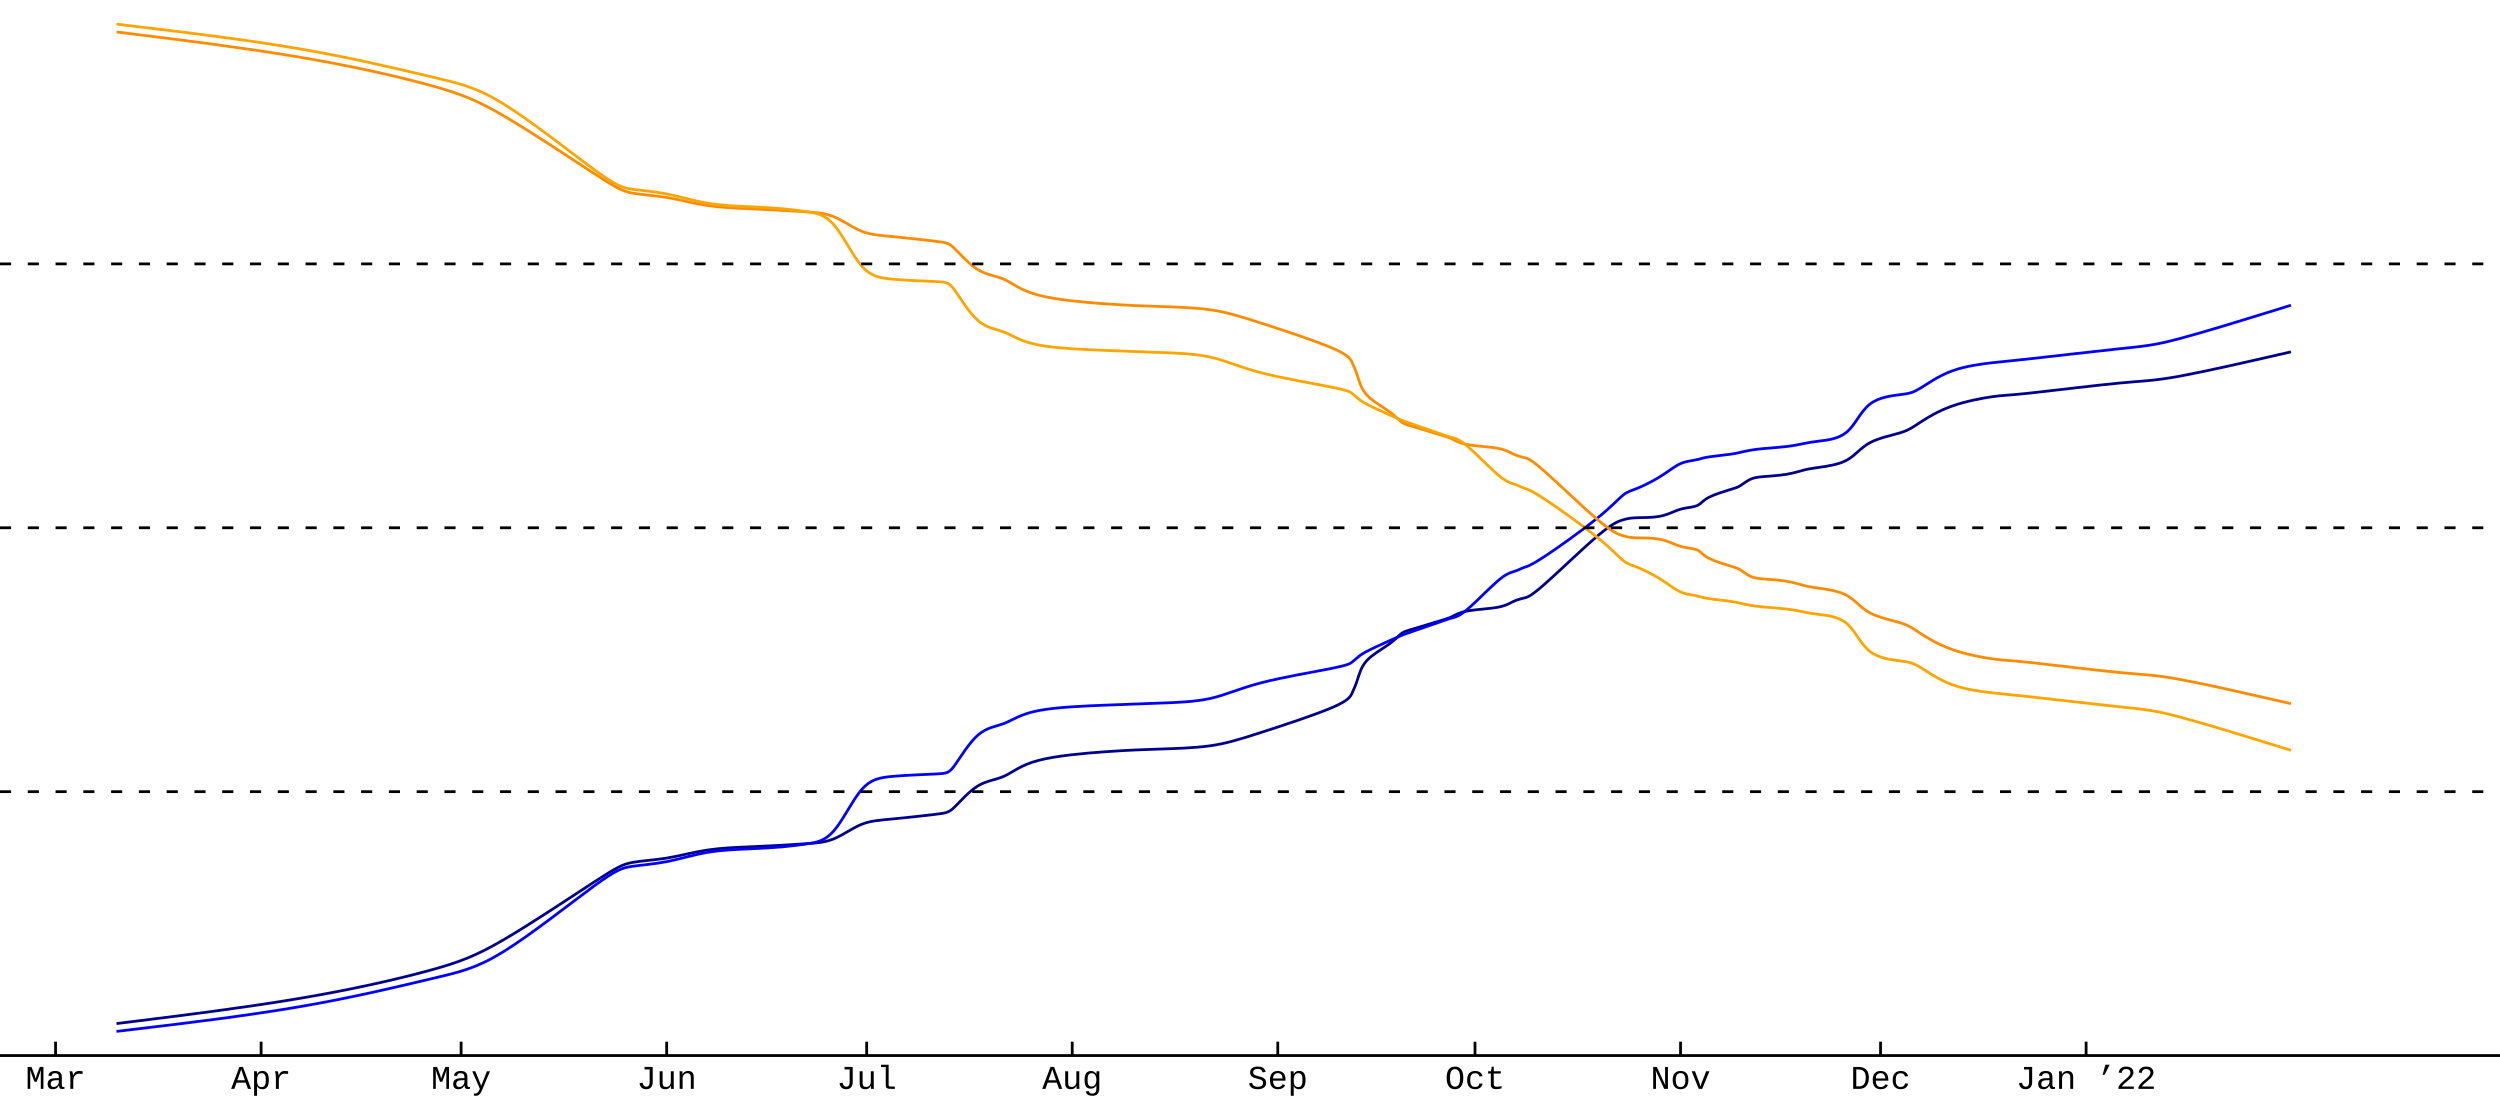
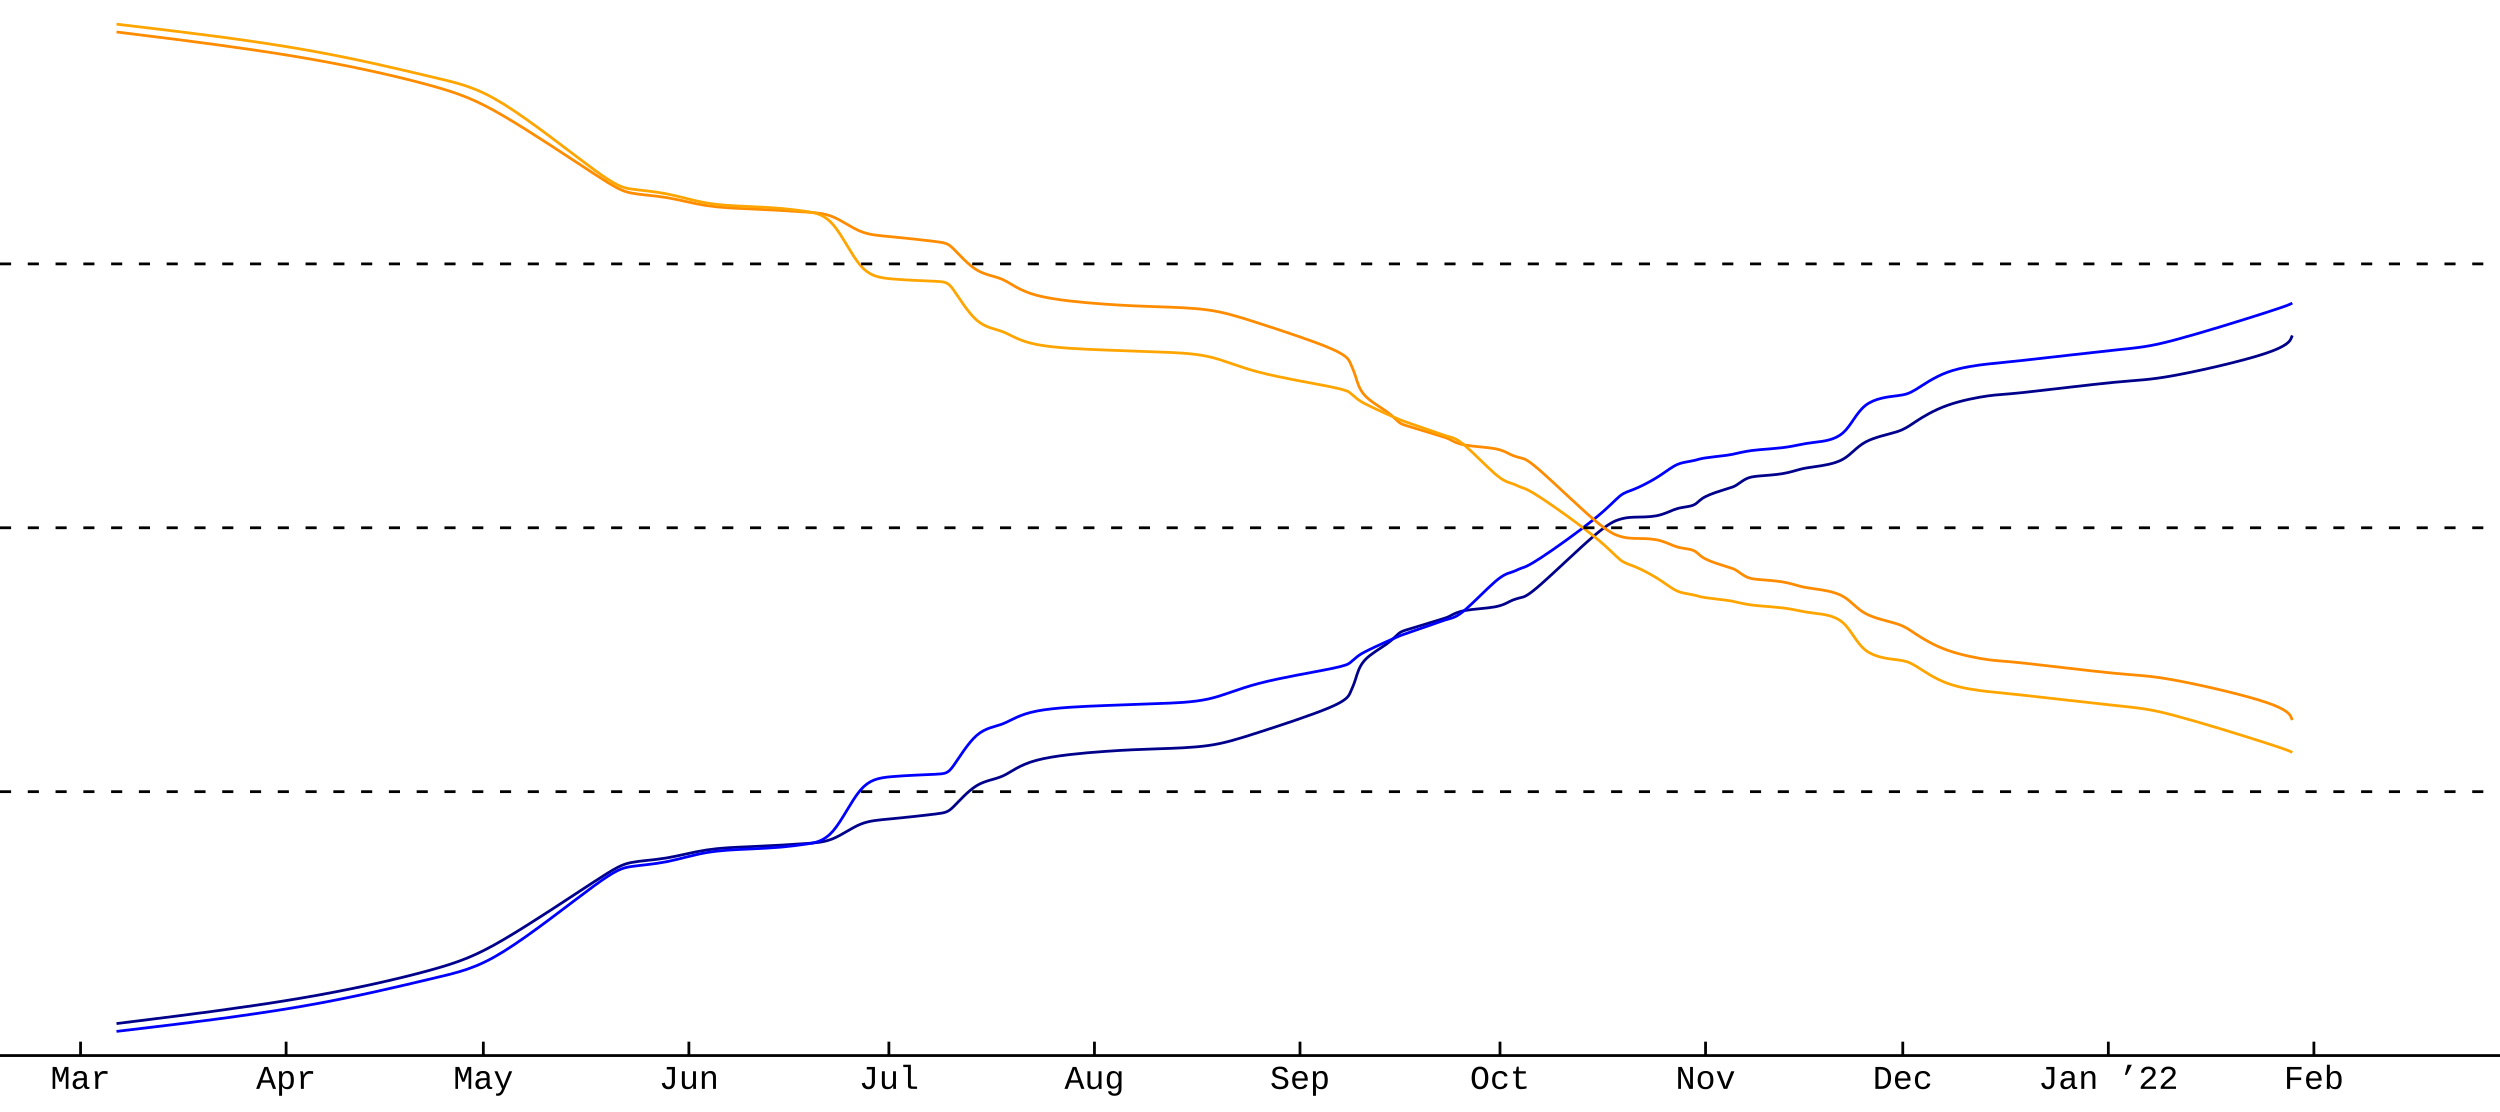
<svg xmlns="http://www.w3.org/2000/svg" viewBox="0 0 900 400" width="900" height="400">
  <style>
    text {
      font-family: "Courier New", Courier, monospace;
      font-size: 12px;
    }
  </style>
  <g class="lines" fill="none">
-     <path stroke="darkblue" d="M824.736,126.667L817.037,128.433C809.338,130.2,793.939,133.734,784.561,135.447C775.183,137.16,771.826,137.054,762.728,137.926C753.631,138.798,738.793,140.65,730.668,141.518C722.543,142.387,721.132,142.272,717.415,142.784C713.697,143.296,707.672,144.435,702.717,146.194C697.762,147.953,693.876,150.332,691.28,152.037C688.685,153.741,687.38,154.771,684.324,155.732C681.269,156.692,676.462,157.584,673.128,159.399C669.793,161.214,667.93,163.952,664.935,165.607C661.94,167.262,657.814,167.834,655.086,168.218C652.359,168.601,651.03,168.796,649.377,169.227C647.723,169.657,645.744,170.323,643.12,170.754C640.495,171.184,637.225,171.379,634.936,171.574C632.647,171.769,631.34,171.964,630.05,172.583C628.76,173.202,627.486,174.245,626.483,174.864C625.48,175.482,624.748,175.678,622.699,176.296C620.651,176.915,617.286,177.958,615.264,179.001C613.241,180.044,612.56,181.086,611.557,181.705C610.553,182.324,609.227,182.519,607.939,182.714C606.652,182.909,605.404,183.104,603.767,183.723C602.13,184.342,600.104,185.385,597.504,185.876C594.904,186.367,591.73,186.307,589.505,186.374C587.281,186.441,586.005,186.636,584.291,187.131C582.577,187.626,580.424,188.422,574.972,193.058C569.52,197.694,560.768,206.171,555.822,210.507C550.876,214.843,549.734,215.038,548.848,215.233C547.961,215.428,547.33,215.623,546.694,215.818C546.058,216.013,545.418,216.208,544.382,216.738C543.346,217.269,541.915,218.134,538.913,218.664C535.911,219.195,531.338,219.39,528.355,219.927C525.372,220.465,523.979,221.346,522.956,221.883C521.932,222.421,521.279,222.616,518.65,223.416C516.02,224.216,511.414,225.621,508.734,226.421C506.055,227.221,505.301,227.416,504.325,228.215C503.349,229.015,502.15,230.42,499.836,232.06C497.522,233.7,494.093,235.575,492.052,237.807C490.011,240.038,489.358,242.626,488.716,244.615C488.074,246.605,487.443,247.996,486.811,249.387C486.18,250.779,485.548,252.17,479.482,254.757C473.415,257.345,461.914,261.129,453.879,263.717C445.843,266.304,441.274,267.695,435.6,268.489C429.927,269.282,423.149,269.477,417.146,269.672C411.144,269.867,405.916,270.062,398.186,270.608C390.456,271.154,380.224,272.051,373.757,273.768C367.29,275.484,364.589,278.02,361.6,279.385C358.61,280.75,355.332,280.945,352.097,282.896C348.862,284.846,345.67,288.552,343.676,290.503C341.682,292.453,340.887,292.648,337.113,293.117C333.34,293.586,326.589,294.329,321.59,294.798C316.59,295.266,313.343,295.461,310.066,296.802C306.79,298.142,303.485,300.628,300.208,301.968C296.931,303.309,293.682,303.504,290.669,303.699C287.657,303.894,284.88,304.089,281.525,304.284C278.17,304.479,274.237,304.674,269.602,304.869C264.967,305.064,259.63,305.259,254.576,306.027C249.522,306.794,244.75,308.135,240.073,308.903C235.397,309.67,230.814,309.865,227.447,310.522C224.08,311.179,221.928,312.298,213.787,317.585C205.646,322.873,191.517,332.33,181.468,338.212C171.419,344.093,165.451,346.4,154.353,349.426C143.254,352.452,127.025,356.196,107.435,359.492C87.845,362.789,64.894,365.637,53.419,367.061L41.943,368.485" />
-     <path stroke="blue" d="M824.736,109.883L817.037,112.272C809.338,114.66,793.939,119.436,784.561,121.925C775.183,124.414,771.826,124.616,762.728,125.582C753.631,126.548,738.793,128.278,730.668,129.177C722.543,130.076,721.132,130.143,717.415,130.558C713.697,130.972,707.672,131.734,702.717,133.542C697.762,135.351,693.876,138.207,691.28,139.784C688.685,141.361,687.38,141.66,684.324,142.046C681.269,142.432,676.462,142.905,673.128,145.517C669.793,148.13,667.93,152.883,664.935,155.461C661.94,158.039,657.814,158.443,655.086,158.768C652.359,159.094,651.03,159.341,649.377,159.677C647.723,160.012,645.744,160.436,643.12,160.754C640.495,161.071,637.225,161.283,634.936,161.484C632.647,161.686,631.34,161.876,630.05,162.107C628.76,162.338,627.486,162.609,626.483,162.847C625.48,163.084,624.748,163.289,622.699,163.559C620.651,163.83,617.286,164.167,615.264,164.478C613.241,164.789,612.56,165.074,611.557,165.322C610.553,165.57,609.227,165.781,607.939,166.032C606.652,166.284,605.404,166.577,603.767,167.522C602.13,168.467,600.104,170.064,597.504,171.662C594.904,173.26,591.73,174.859,589.505,175.761C587.281,176.663,586.005,176.867,584.291,178.246C582.577,179.625,580.424,182.179,574.972,186.584C569.52,190.99,560.768,197.247,555.822,200.481C550.876,203.715,549.734,203.926,548.848,204.208C547.961,204.49,547.33,204.844,546.694,205.127C546.058,205.409,545.418,205.62,544.382,205.957C543.346,206.295,541.915,206.758,538.913,209.372C535.911,211.987,531.338,216.752,528.355,219.292C525.372,221.833,523.979,222.149,522.956,222.412C521.932,222.676,521.279,222.886,518.65,223.794C516.02,224.702,511.414,226.306,508.734,227.239C506.055,228.172,505.301,228.434,504.325,228.833C503.349,229.232,502.15,229.769,499.836,230.815C497.522,231.861,494.093,233.416,492.052,234.492C490.011,235.567,489.358,236.162,488.716,236.714C488.074,237.265,487.443,237.773,486.811,238.301C486.18,238.828,485.548,239.375,479.482,240.604C473.415,241.833,461.914,243.744,453.879,245.841C445.843,247.937,441.274,250.218,435.6,251.465C429.927,252.711,423.149,252.923,417.146,253.129C411.144,253.336,405.916,253.538,398.186,253.845C390.456,254.152,380.224,254.565,373.757,255.832C367.29,257.099,364.589,259.22,361.6,260.393C358.61,261.565,355.332,261.789,352.097,264.593C348.862,267.397,345.67,272.781,343.676,275.541C341.682,278.301,340.887,278.437,337.113,278.622C333.34,278.806,326.589,279.039,321.59,279.473C316.59,279.906,313.343,280.541,310.066,284.389C306.79,288.237,303.485,295.3,300.208,299.074C296.931,302.848,293.682,303.334,290.669,303.769C287.657,304.203,284.88,304.586,281.525,304.883C278.17,305.179,274.237,305.39,269.602,305.598C264.967,305.806,259.63,306.012,254.576,306.876C249.522,307.739,244.75,309.262,240.073,310.179C235.397,311.096,230.814,311.408,227.447,311.9C224.08,312.392,221.928,313.063,213.787,319.019C205.646,324.975,191.517,336.216,181.468,342.462C171.419,348.709,165.451,349.961,154.353,352.569C143.254,355.177,127.025,359.14,107.435,362.487C87.845,365.834,64.894,368.566,53.419,369.931L41.943,371.297" />
-     <path stroke="darkorange" d="M824.736,253.333L817.037,251.567C809.338,249.8,793.939,246.266,784.561,244.553C775.183,242.84,771.826,242.946,762.728,242.074C753.631,241.202,738.793,239.35,730.668,238.482C722.543,237.613,721.132,237.728,717.415,237.216C713.697,236.704,707.672,235.565,702.717,233.806C697.762,232.047,693.876,229.668,691.28,227.963C688.685,226.259,687.38,225.229,684.324,224.268C681.269,223.308,676.462,222.416,673.128,220.601C669.793,218.786,667.93,216.048,664.935,214.393C661.94,212.738,657.814,212.166,655.086,211.782C652.359,211.399,651.03,211.204,649.377,210.773C647.723,210.343,645.744,209.677,643.12,209.246C640.495,208.816,637.225,208.621,634.936,208.426C632.647,208.231,631.34,208.036,630.05,207.417C628.76,206.798,627.486,205.755,626.483,205.136C625.48,204.518,624.748,204.322,622.699,203.704C620.651,203.085,617.286,202.042,615.264,200.999C613.241,199.956,612.56,198.914,611.557,198.295C610.553,197.676,609.227,197.481,607.939,197.286C606.652,197.091,605.404,196.896,603.767,196.277C602.13,195.658,600.104,194.615,597.504,194.124C594.904,193.633,591.73,193.693,589.505,193.626C587.281,193.559,586.005,193.364,584.291,192.869C582.577,192.374,580.424,191.578,574.972,186.942C569.52,182.306,560.768,173.829,555.822,169.493C550.876,165.157,549.734,164.962,548.848,164.767C547.961,164.572,547.33,164.377,546.694,164.182C546.058,163.987,545.418,163.792,544.382,163.262C543.346,162.731,541.915,161.866,538.913,161.336C535.911,160.805,531.338,160.61,528.355,160.073C525.372,159.535,523.979,158.654,522.956,158.117C521.932,157.579,521.279,157.384,518.65,156.584C516.02,155.784,511.414,154.379,508.734,153.579C506.055,152.779,505.301,152.584,504.325,151.785C503.349,150.985,502.15,149.58,499.836,147.94C497.522,146.3,494.093,144.425,492.052,142.193C490.011,139.962,489.358,137.374,488.716,135.385C488.074,133.395,487.443,132.004,486.811,130.613C486.18,129.221,485.548,127.83,479.482,125.243C473.415,122.655,461.914,118.871,453.879,116.283C445.843,113.696,441.274,112.305,435.6,111.511C429.927,110.718,423.149,110.523,417.146,110.328C411.144,110.133,405.916,109.938,398.186,109.392C390.456,108.846,380.224,107.949,373.757,106.232C367.29,104.516,364.589,101.98,361.6,100.615C358.61,99.25,355.332,99.055,352.097,97.104C348.862,95.154,345.67,91.448,343.676,89.497C341.682,87.547,340.887,87.352,337.113,86.883C333.34,86.414,326.589,85.671,321.59,85.202C316.59,84.734,313.343,84.539,310.066,83.198C306.79,81.858,303.485,79.372,300.208,78.032C296.931,76.691,293.682,76.496,290.669,76.301C287.657,76.106,284.88,75.911,281.525,75.716C278.17,75.521,274.237,75.326,269.602,75.131C264.967,74.936,259.63,74.741,254.576,73.973C249.522,73.206,244.75,71.865,240.073,71.097C235.397,70.33,230.814,70.135,227.447,69.478C224.08,68.821,221.928,67.702,213.787,62.415C205.646,57.127,191.517,47.67,181.468,41.788C171.419,35.907,165.451,33.6,154.353,30.574C143.254,27.548,127.025,23.804,107.435,20.508C87.845,17.211,64.894,14.363,53.419,12.939L41.943,11.515" />
-     <path stroke="orange" d="M824.736,270.117L817.037,267.728C809.338,265.34,793.939,260.564,784.561,258.075C775.183,255.586,771.826,255.384,762.728,254.418C753.631,253.452,738.793,251.722,730.668,250.823C722.543,249.924,721.132,249.857,717.415,249.442C713.697,249.028,707.672,248.266,702.717,246.458C697.762,244.649,693.876,241.793,691.28,240.216C688.685,238.639,687.38,238.34,684.324,237.954C681.269,237.568,676.462,237.095,673.128,234.483C669.793,231.87,667.93,227.117,664.935,224.539C661.94,221.961,657.814,221.557,655.086,221.232C652.359,220.906,651.03,220.659,649.377,220.323C647.723,219.988,645.744,219.564,643.12,219.246C640.495,218.929,637.225,218.717,634.936,218.516C632.647,218.314,631.34,218.124,630.05,217.893C628.76,217.662,627.486,217.391,626.483,217.153C625.48,216.916,624.748,216.711,622.699,216.441C620.651,216.17,617.286,215.833,615.264,215.522C613.241,215.211,612.56,214.926,611.557,214.678C610.553,214.43,609.227,214.219,607.939,213.968C606.652,213.716,605.404,213.423,603.767,212.478C602.13,211.533,600.104,209.936,597.504,208.338C594.904,206.74,591.73,205.141,589.505,204.239C587.281,203.337,586.005,203.133,584.291,201.754C582.577,200.375,580.424,197.821,574.972,193.416C569.52,189.01,560.768,182.753,555.822,179.519C550.876,176.285,549.734,176.074,548.848,175.792C547.961,175.51,547.33,175.156,546.694,174.873C546.058,174.591,545.418,174.38,544.382,174.043C543.346,173.705,541.915,173.242,538.913,170.628C535.911,168.013,531.338,163.248,528.355,160.708C525.372,158.167,523.979,157.851,522.956,157.588C521.932,157.324,521.279,157.114,518.65,156.206C516.02,155.298,511.414,153.694,508.734,152.761C506.055,151.828,505.301,151.566,504.325,151.167C503.349,150.768,502.15,150.231,499.836,149.185C497.522,148.139,494.093,146.584,492.052,145.508C490.011,144.433,489.358,143.838,488.716,143.286C488.074,142.735,487.443,142.227,486.811,141.699C486.18,141.172,485.548,140.625,479.482,139.396C473.415,138.167,461.914,136.256,453.879,134.159C445.843,132.063,441.274,129.782,435.6,128.535C429.927,127.289,423.149,127.077,417.146,126.871C411.144,126.664,405.916,126.462,398.186,126.155C390.456,125.848,380.224,125.435,373.757,124.168C367.29,122.901,364.589,120.78,361.6,119.607C358.61,118.435,355.332,118.211,352.097,115.407C348.862,112.603,345.67,107.219,343.676,104.459C341.682,101.699,340.887,101.563,337.113,101.378C333.34,101.194,326.589,100.961,321.59,100.527C316.59,100.094,313.343,99.459,310.066,95.611C306.79,91.763,303.485,84.7,300.208,80.926C296.931,77.152,293.682,76.666,290.669,76.231C287.657,75.797,284.88,75.414,281.525,75.117C278.17,74.821,274.237,74.61,269.602,74.402C264.967,74.194,259.63,73.988,254.576,73.124C249.522,72.261,244.75,70.738,240.073,69.821C235.397,68.904,230.814,68.592,227.447,68.1C224.08,67.608,221.928,66.937,213.787,60.981C205.646,55.025,191.517,43.784,181.468,37.538C171.419,31.291,165.451,30.039,154.353,27.431C143.254,24.823,127.025,20.86,107.435,17.513C87.845,14.166,64.894,11.434,53.419,10.069L41.943,8.703" />
+     <path stroke="darkblue" d="M825.221,120.775L824.841,121.708C824.462,122.641,823.703,124.507,815.629,127.207C807.555,129.908,792.166,133.443,782.797,135.158C773.429,136.873,770.082,136.768,760.994,137.642C751.906,138.516,737.077,140.369,728.962,141.238C720.847,142.108,719.446,141.995,715.738,142.509C712.03,143.022,706.015,144.163,701.069,145.924C696.124,147.684,692.247,150.065,689.661,151.771C687.076,153.478,685.78,154.509,682.735,155.471C679.689,156.433,674.892,157.326,671.567,159.143C668.242,160.96,666.388,163.699,663.403,165.356C660.418,167.013,656.301,167.586,653.583,167.971C650.865,168.356,649.546,168.553,647.903,168.985C646.259,169.417,644.289,170.084,641.674,170.516C639.059,170.949,635.798,171.145,633.519,171.342C631.24,171.538,629.943,171.735,628.662,172.355C627.382,172.976,626.118,174.02,625.124,174.641C624.131,175.261,623.408,175.458,621.369,176.078C619.33,176.699,615.976,177.743,613.963,178.788C611.95,179.832,611.279,180.876,610.285,181.497C609.291,182.117,607.974,182.314,606.696,182.51C605.419,182.707,604.18,182.904,602.553,183.524C600.925,184.145,598.909,185.189,596.318,185.682C593.728,186.174,590.564,186.115,588.349,186.184C586.134,186.253,584.868,186.45,583.164,186.946C581.459,187.443,579.316,188.24,573.873,192.878C568.431,197.515,559.689,205.994,554.752,210.332C549.816,214.669,548.684,214.866,547.807,215.062C546.93,215.259,546.309,215.456,545.682,215.652C545.056,215.849,544.426,216.045,543.399,216.577C542.373,217.109,540.951,217.976,537.959,218.508C534.966,219.04,530.404,219.236,527.43,219.776C524.457,220.315,523.073,221.197,522.059,221.737C521.046,222.276,520.402,222.472,517.782,223.274C515.163,224.075,510.566,225.482,507.896,226.283C505.226,227.085,504.482,227.281,503.516,228.083C502.549,228.884,501.36,230.291,499.056,231.932C496.751,233.574,493.331,235.45,491.3,237.683C489.269,239.916,488.626,242.506,487.994,244.497C487.361,246.488,486.739,247.881,486.118,249.273C485.496,250.666,484.874,252.059,478.817,254.648C472.76,257.238,461.269,261.023,453.243,263.612C445.217,266.201,440.657,267.594,434.993,268.389C429.329,269.184,422.561,269.38,416.568,269.577C410.575,269.774,405.357,269.97,397.637,270.518C389.917,271.066,379.694,271.964,373.237,273.682C366.779,275.4,364.088,277.937,361.108,279.304C358.128,280.671,354.86,280.868,351.635,282.82C348.41,284.772,345.227,288.479,343.243,290.431C341.258,292.383,340.472,292.58,336.708,293.051C332.945,293.521,326.203,294.265,321.214,294.736C316.224,295.206,312.986,295.403,309.72,296.745C306.453,298.087,303.158,300.574,299.89,301.916C296.623,303.258,293.384,303.455,290.38,303.651C287.377,303.848,284.61,304.045,281.265,304.241C277.92,304.438,273.996,304.634,269.37,304.831C264.745,305.028,259.418,305.224,254.373,305.994C249.329,306.763,244.567,308.105,239.9,308.874C235.233,309.643,230.66,309.84,227.303,310.498C223.945,311.157,221.803,312.277,213.671,317.566C205.54,322.856,191.42,332.314,181.381,338.197C171.342,344.081,165.384,346.389,154.295,349.416C143.206,352.444,126.986,356.19,107.406,359.488C87.826,362.785,64.885,365.635,53.414,367.06L41.943,368.485" />
+     <path stroke="blue" d="M825.221,109.092L824.841,109.308C824.462,109.524,823.703,109.957,815.629,112.559C807.555,115.162,792.166,119.936,782.797,122.422C773.429,124.908,770.082,125.108,760.994,126.071C751.906,127.034,737.077,128.762,728.962,129.658C720.847,130.554,719.446,130.619,715.738,131.031C712.03,131.443,706.015,132.201,701.069,134.007C696.124,135.813,692.247,138.666,689.661,140.241C687.076,141.815,685.78,142.111,682.735,142.494C679.689,142.877,674.892,143.348,671.567,145.958C668.242,148.568,666.388,153.317,663.403,155.893C660.418,158.469,656.301,158.87,653.583,159.192C650.865,159.515,649.546,159.76,647.903,160.092C646.259,160.425,644.289,160.846,641.674,161.161C639.059,161.476,635.798,161.685,633.519,161.884C631.24,162.082,629.943,162.27,628.662,162.498C627.382,162.726,626.118,162.995,625.124,163.23C624.131,163.465,623.408,163.667,621.369,163.934C619.33,164.202,615.976,164.537,613.963,164.845C611.95,165.153,611.279,165.435,610.285,165.681C609.291,165.926,607.974,166.134,606.696,166.383C605.419,166.632,604.18,166.922,602.553,167.864C600.925,168.807,598.909,170.401,596.318,171.996C593.728,173.592,590.564,175.188,588.349,176.087C586.134,176.986,584.868,177.188,583.164,178.564C581.459,179.941,579.316,182.491,573.873,186.894C568.431,191.297,559.689,197.552,554.752,200.783C549.816,204.014,548.684,204.222,547.807,204.501C546.93,204.781,546.309,205.132,545.682,205.412C545.056,205.692,544.426,205.9,543.399,206.235C542.373,206.569,540.951,207.03,537.959,209.641C534.966,212.253,530.404,217.015,527.43,219.553C524.457,222.091,523.073,222.404,522.059,222.665C521.046,222.926,520.402,223.134,517.782,224.039C515.163,224.944,510.566,226.545,507.896,227.476C505.226,228.406,504.482,228.665,503.516,229.061C502.549,229.458,501.36,229.992,499.056,231.035C496.751,232.079,493.331,233.631,491.3,234.704C489.269,235.776,488.626,236.368,487.994,236.917C487.361,237.466,486.739,237.972,486.118,238.497C485.496,239.021,484.874,239.565,478.817,240.791C472.76,242.018,461.269,243.926,453.243,246.02C445.217,248.114,440.657,250.392,434.993,251.636C429.329,252.88,422.561,253.089,416.568,253.292C410.575,253.496,405.357,253.695,397.637,254C389.917,254.305,379.694,254.715,373.237,255.979C366.779,257.243,364.088,259.361,361.108,260.531C358.128,261.701,354.86,261.922,351.635,264.724C348.41,267.525,345.227,272.906,343.243,275.664C341.258,278.421,340.472,278.554,336.708,278.736C332.945,278.918,326.203,279.148,321.214,279.579C316.224,280.01,312.986,280.641,309.72,284.487C306.453,288.333,303.158,295.392,299.89,299.164C296.623,302.935,293.384,303.419,290.38,303.85C287.377,304.282,284.61,304.662,281.265,304.956C277.92,305.25,273.996,305.458,269.37,305.664C264.745,305.869,259.418,306.072,254.373,306.933C249.329,307.794,244.567,309.313,239.9,310.228C235.233,311.142,230.66,311.452,227.303,311.941C223.945,312.43,221.803,313.099,213.671,319.052C205.54,325.005,191.42,336.243,181.381,342.487C171.342,348.73,165.384,349.98,154.295,352.585C143.206,355.19,126.986,359.151,107.406,362.495C87.826,365.84,64.885,368.568,53.414,369.933L41.943,371.297" />
+     <path stroke="darkorange" d="M825.221,259.225L824.841,258.292C824.462,257.359,823.703,255.493,815.629,252.793C807.555,250.092,792.166,246.557,782.797,244.842C773.429,243.127,770.082,243.232,760.994,242.358C751.906,241.484,737.077,239.631,728.962,238.762C720.847,237.892,719.446,238.005,715.738,237.491C712.03,236.978,706.015,235.837,701.069,234.076C696.124,232.316,692.247,229.935,689.661,228.229C687.076,226.522,685.78,225.491,682.735,224.529C679.689,223.567,674.892,222.674,671.567,220.857C668.242,219.04,666.388,216.301,663.403,214.644C660.418,212.987,656.301,212.414,653.583,212.029C650.865,211.644,649.546,211.447,647.903,211.015C646.259,210.583,644.289,209.916,641.674,209.484C639.059,209.051,635.798,208.855,633.519,208.658C631.24,208.462,629.943,208.265,628.662,207.645C627.382,207.024,626.118,205.98,625.124,205.359C624.131,204.739,623.408,204.542,621.369,203.922C619.33,203.301,615.976,202.257,613.963,201.212C611.95,200.168,611.279,199.124,610.285,198.503C609.291,197.883,607.974,197.686,606.696,197.49C605.419,197.293,604.18,197.096,602.553,196.476C600.925,195.855,598.909,194.811,596.318,194.318C593.728,193.826,590.564,193.885,588.349,193.816C586.134,193.747,584.868,193.55,583.164,193.054C581.459,192.557,579.316,191.76,573.873,187.122C568.431,182.485,559.689,174.006,554.752,169.668C549.816,165.331,548.684,165.134,547.807,164.938C546.93,164.741,546.309,164.544,545.682,164.348C545.056,164.151,544.426,163.955,543.399,163.423C542.373,162.891,540.951,162.024,537.959,161.492C534.966,160.96,530.404,160.764,527.43,160.224C524.457,159.685,523.073,158.803,522.059,158.263C521.046,157.724,520.402,157.528,517.782,156.726C515.163,155.925,510.566,154.518,507.896,153.717C505.226,152.915,504.482,152.719,503.516,151.917C502.549,151.116,501.36,149.709,499.056,148.068C496.751,146.426,493.331,144.55,491.3,142.317C489.269,140.084,488.626,137.494,487.994,135.503C487.361,133.512,486.739,132.119,486.118,130.727C485.496,129.334,484.874,127.941,478.817,125.352C472.76,122.762,461.269,118.977,453.243,116.388C445.217,113.799,440.657,112.406,434.993,111.611C429.329,110.816,422.561,110.62,416.568,110.423C410.575,110.226,405.357,110.03,397.637,109.482C389.917,108.934,379.694,108.036,373.237,106.318C366.779,104.6,364.088,102.063,361.108,100.696C358.128,99.329,354.86,99.132,351.635,97.18C348.41,95.228,345.227,91.521,343.243,89.569C341.258,87.617,340.472,87.42,336.708,86.949C332.945,86.479,326.203,85.735,321.214,85.264C316.224,84.794,312.986,84.597,309.72,83.255C306.453,81.913,303.158,79.426,299.89,78.084C296.623,76.742,293.384,76.545,290.38,76.349C287.377,76.152,284.61,75.955,281.265,75.759C277.92,75.562,273.996,75.366,269.37,75.169C264.745,74.972,259.418,74.776,254.373,74.006C249.329,73.237,244.567,71.895,239.9,71.126C235.233,70.357,230.66,70.16,227.303,69.502C223.945,68.843,221.803,67.723,213.671,62.434C205.54,57.144,191.42,47.686,181.381,41.803C171.342,35.919,165.384,33.611,154.295,30.584C143.206,27.556,126.986,23.81,107.406,20.512C87.826,17.215,64.885,14.365,53.414,12.94L41.943,11.515" />
+     <path stroke="orange" d="M825.221,270.908L824.841,270.692C824.462,270.476,823.703,270.043,815.629,267.441C807.555,264.838,792.166,260.064,782.797,257.578C773.429,255.092,770.082,254.892,760.994,253.929C751.906,252.966,737.077,251.238,728.962,250.342C720.847,249.446,719.446,249.381,715.738,248.969C712.03,248.557,706.015,247.799,701.069,245.993C696.124,244.187,692.247,241.334,689.661,239.759C687.076,238.185,685.78,237.889,682.735,237.506C679.689,237.123,674.892,236.652,671.567,234.042C668.242,231.432,666.388,226.683,663.403,224.107C660.418,221.531,656.301,221.13,653.583,220.808C650.865,220.485,649.546,220.24,647.903,219.908C646.259,219.575,644.289,219.154,641.674,218.839C639.059,218.524,635.798,218.315,633.519,218.116C631.24,217.918,629.943,217.73,628.662,217.502C627.382,217.274,626.118,217.005,625.124,216.77C624.131,216.535,623.408,216.333,621.369,216.066C619.33,215.798,615.976,215.463,613.963,215.155C611.95,214.847,611.279,214.565,610.285,214.319C609.291,214.074,607.974,213.866,606.696,213.617C605.419,213.368,604.18,213.078,602.553,212.136C600.925,211.193,598.909,209.599,596.318,208.004C593.728,206.408,590.564,204.812,588.349,203.913C586.134,203.014,584.868,202.812,583.164,201.436C581.459,200.059,579.316,197.509,573.873,193.106C568.431,188.703,559.689,182.448,554.752,179.217C549.816,175.986,548.684,175.778,547.807,175.499C546.93,175.219,546.309,174.868,545.682,174.588C545.056,174.308,544.426,174.1,543.399,173.765C542.373,173.431,540.951,172.97,537.959,170.359C534.966,167.747,530.404,162.985,527.43,160.447C524.457,157.909,523.073,157.596,522.059,157.335C521.046,157.074,520.402,156.866,517.782,155.961C515.163,155.056,510.566,153.455,507.896,152.524C505.226,151.594,504.482,151.335,503.516,150.939C502.549,150.542,501.36,150.008,499.056,148.965C496.751,147.921,493.331,146.369,491.3,145.296C489.269,144.224,488.626,143.632,487.994,143.083C487.361,142.534,486.739,142.028,486.118,141.503C485.496,140.979,484.874,140.435,478.817,139.209C472.76,137.982,461.269,136.074,453.243,133.98C445.217,131.886,440.657,129.608,434.993,128.364C429.329,127.12,422.561,126.911,416.568,126.708C410.575,126.504,405.357,126.305,397.637,126C389.917,125.695,379.694,125.285,373.237,124.021C366.779,122.757,364.088,120.639,361.108,119.469C358.128,118.299,354.86,118.078,351.635,115.276C348.41,112.475,345.227,107.094,343.243,104.336C341.258,101.579,340.472,101.446,336.708,101.264C332.945,101.082,326.203,100.852,321.214,100.421C316.224,99.99,312.986,99.359,309.72,95.513C306.453,91.667,303.158,84.608,299.89,80.836C296.623,77.065,293.384,76.581,290.38,76.15C287.377,75.718,284.61,75.338,281.265,75.044C277.92,74.75,273.996,74.542,269.37,74.336C264.745,74.131,259.418,73.928,254.373,73.067C249.329,72.206,244.567,70.687,239.9,69.772C235.233,68.858,230.66,68.548,227.303,68.059C223.945,67.57,221.803,66.901,213.671,60.948C205.54,54.995,191.42,43.757,181.381,37.513C171.342,31.27,165.384,30.02,154.295,27.415C143.206,24.81,126.986,20.849,107.406,17.505C87.826,14.16,64.885,11.432,53.414,10.067L41.943,8.703" />
  </g>
  <g class="axis y" stroke="black" fill="none" stroke-dasharray="4 6">
    <path d="M 0,285 h900" />
    <path d="M 0,190 h900" />
    <path d="M 0,95 h900" />
  </g>
  <g class="axis x" stroke="black" fill="none" transform="translate(0, 380)">
    <path d="M0,0 h900" />
-     <g transform="translate(751, 0)">
+     <g transform="translate(833, 0)">
+       <text text-anchor="middle" fill="black" stroke="none" transform="translate(0, 12)">Feb</text>
+       <path d="M0,0 v-5" />
+     </g>
+     <g transform="translate(759, 0)">
      <text text-anchor="middle" fill="black" stroke="none" transform="translate(0, 12)">Jan ’22</text>
      <path d="M0,0 v-5" />
    </g>
-     <g transform="translate(677, 0)">
+     <g transform="translate(685, 0)">
      <text text-anchor="middle" fill="black" stroke="none" transform="translate(0, 12)">Dec</text>
      <path d="M0,0 v-5" />
    </g>
-     <g transform="translate(605, 0)">
+     <g transform="translate(614, 0)">
      <text text-anchor="middle" fill="black" stroke="none" transform="translate(0, 12)">Nov</text>
      <path d="M0,0 v-5" />
    </g>
-     <g transform="translate(531, 0)">
+     <g transform="translate(540, 0)">
      <text text-anchor="middle" fill="black" stroke="none" transform="translate(0, 12)">Oct</text>
      <path d="M0,0 v-5" />
    </g>
-     <g transform="translate(460, 0)">
+     <g transform="translate(468, 0)">
      <text text-anchor="middle" fill="black" stroke="none" transform="translate(0, 12)">Sep</text>
      <path d="M0,0 v-5" />
    </g>
-     <g transform="translate(386, 0)">
+     <g transform="translate(394, 0)">
      <text text-anchor="middle" fill="black" stroke="none" transform="translate(0, 12)">Aug</text>
      <path d="M0,0 v-5" />
    </g>
-     <g transform="translate(312, 0)">
+     <g transform="translate(320, 0)">
      <text text-anchor="middle" fill="black" stroke="none" transform="translate(0, 12)">Jul</text>
      <path d="M0,0 v-5" />
    </g>
-     <g transform="translate(240, 0)">
+     <g transform="translate(248, 0)">
      <text text-anchor="middle" fill="black" stroke="none" transform="translate(0, 12)">Jun</text>
      <path d="M0,0 v-5" />
    </g>
-     <g transform="translate(166, 0)">
+     <g transform="translate(174, 0)">
      <text text-anchor="middle" fill="black" stroke="none" transform="translate(0, 12)">May</text>
      <path d="M0,0 v-5" />
    </g>
-     <g transform="translate(94, 0)">
+     <g transform="translate(103, 0)">
      <text text-anchor="middle" fill="black" stroke="none" transform="translate(0, 12)">Apr</text>
      <path d="M0,0 v-5" />
    </g>
-     <g transform="translate(20, 0)">
+     <g transform="translate(29, 0)">
      <text text-anchor="middle" fill="black" stroke="none" transform="translate(0, 12)">Mar</text>
      <path d="M0,0 v-5" />
    </g>
-     <g transform="translate(-47, 0)">
+     <g transform="translate(-38, 0)">
      <text text-anchor="middle" fill="black" stroke="none" transform="translate(0, 12)">Feb</text>
-       <path d="M0,0 v-5" />
-     </g>
-     <g transform="translate(-121, 0)">
-       <text text-anchor="middle" fill="black" stroke="none" transform="translate(0, 12)">Jan ’21</text>
      <path d="M0,0 v-5" />
    </g>
  </g>
</svg>
